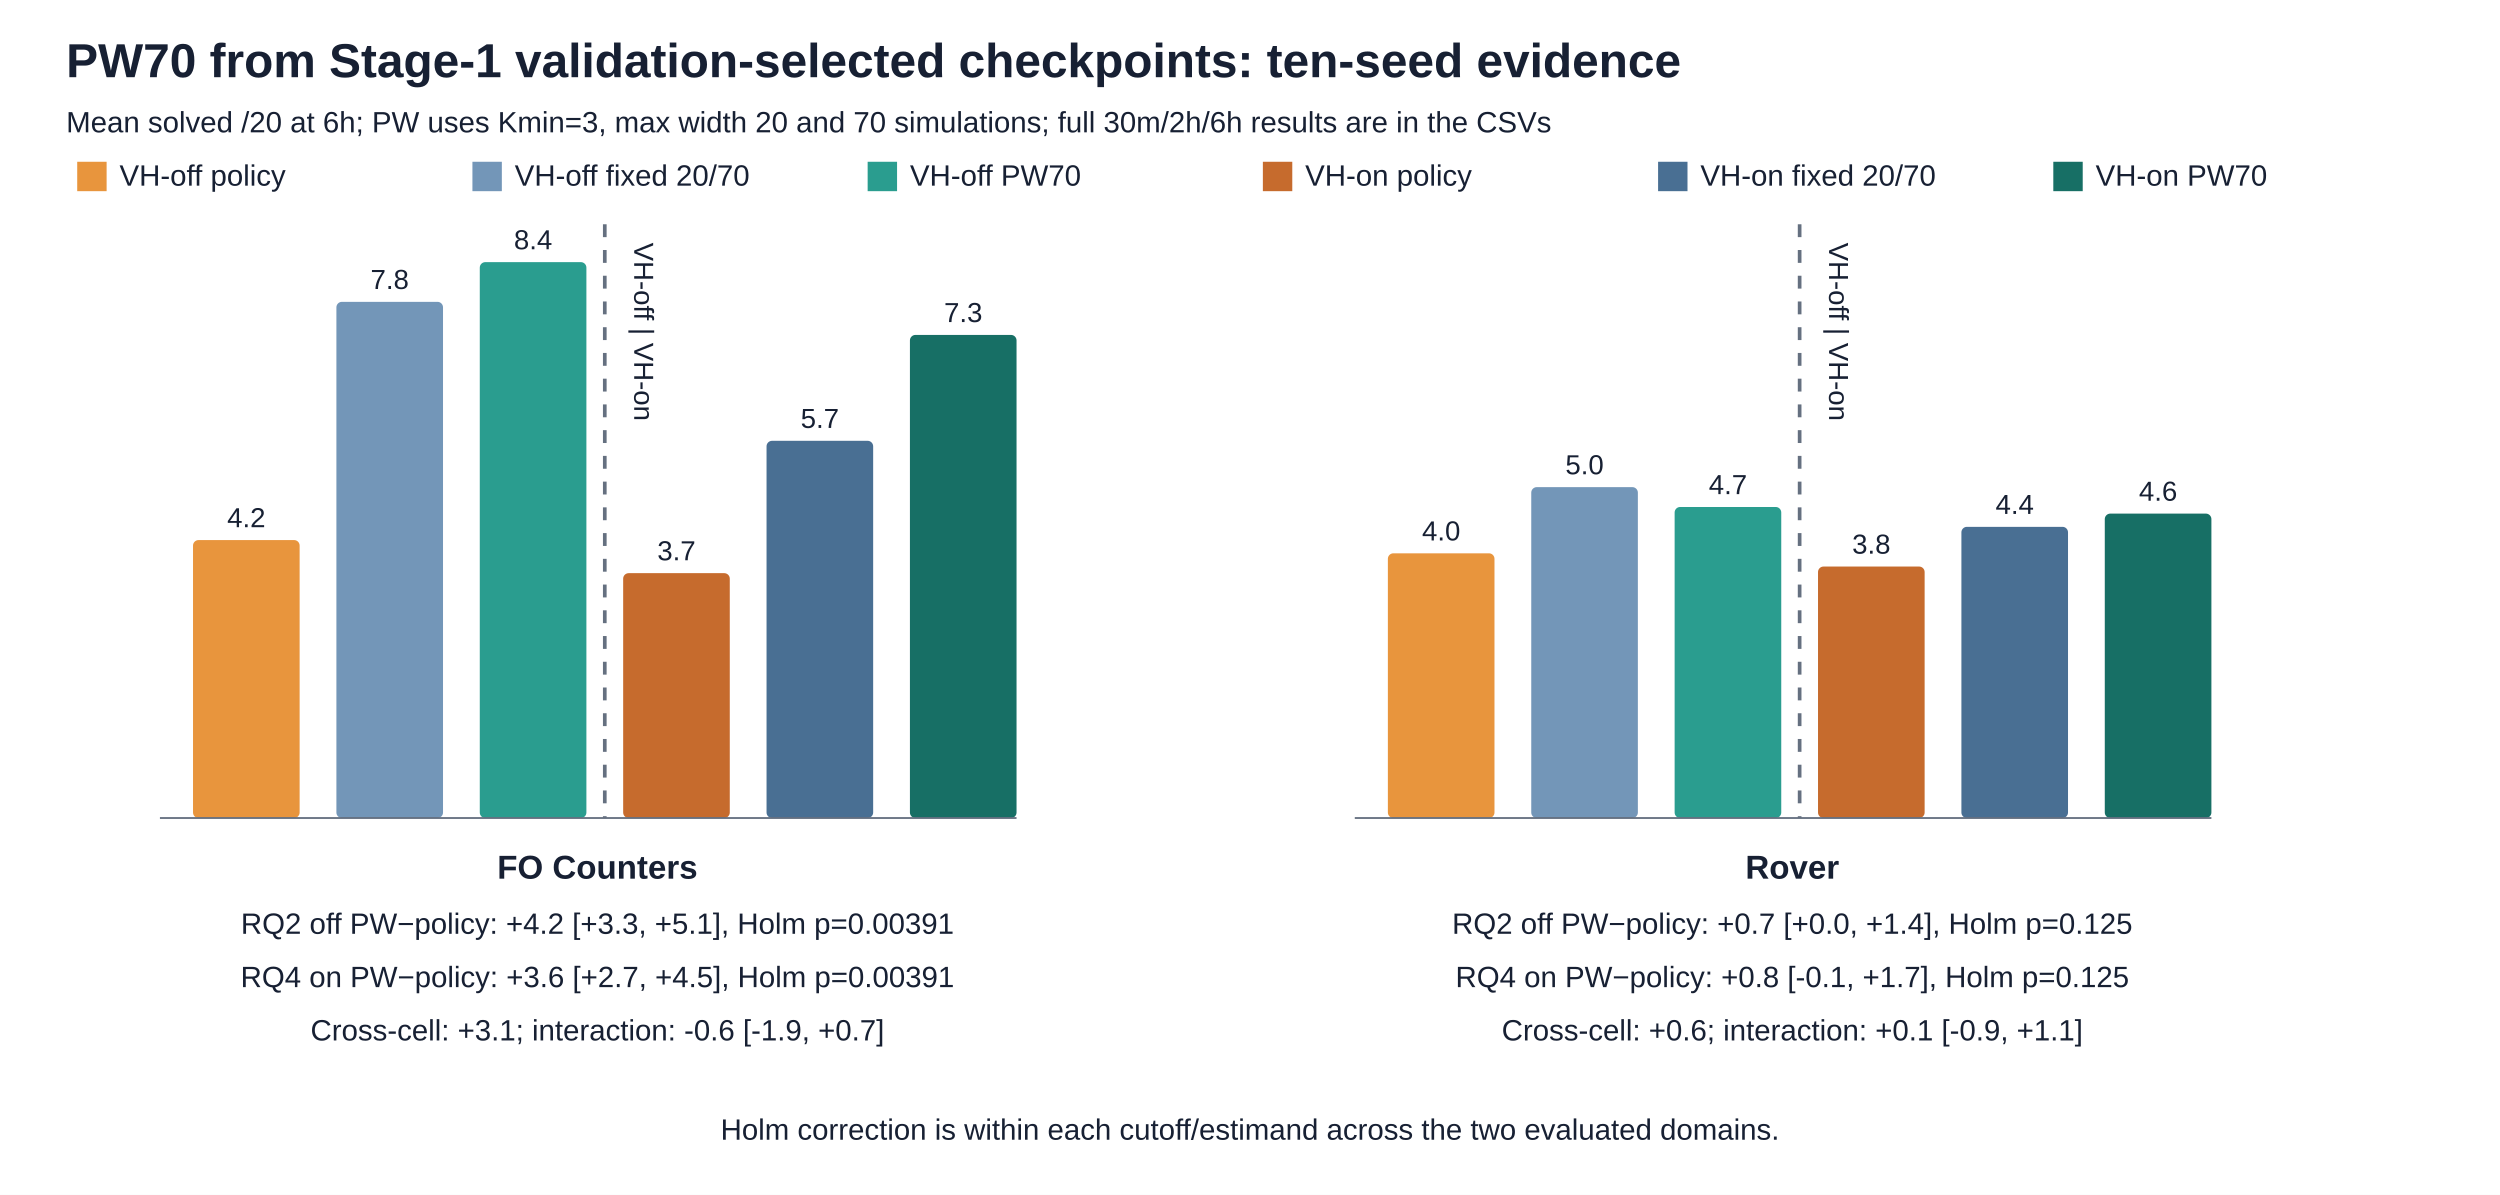
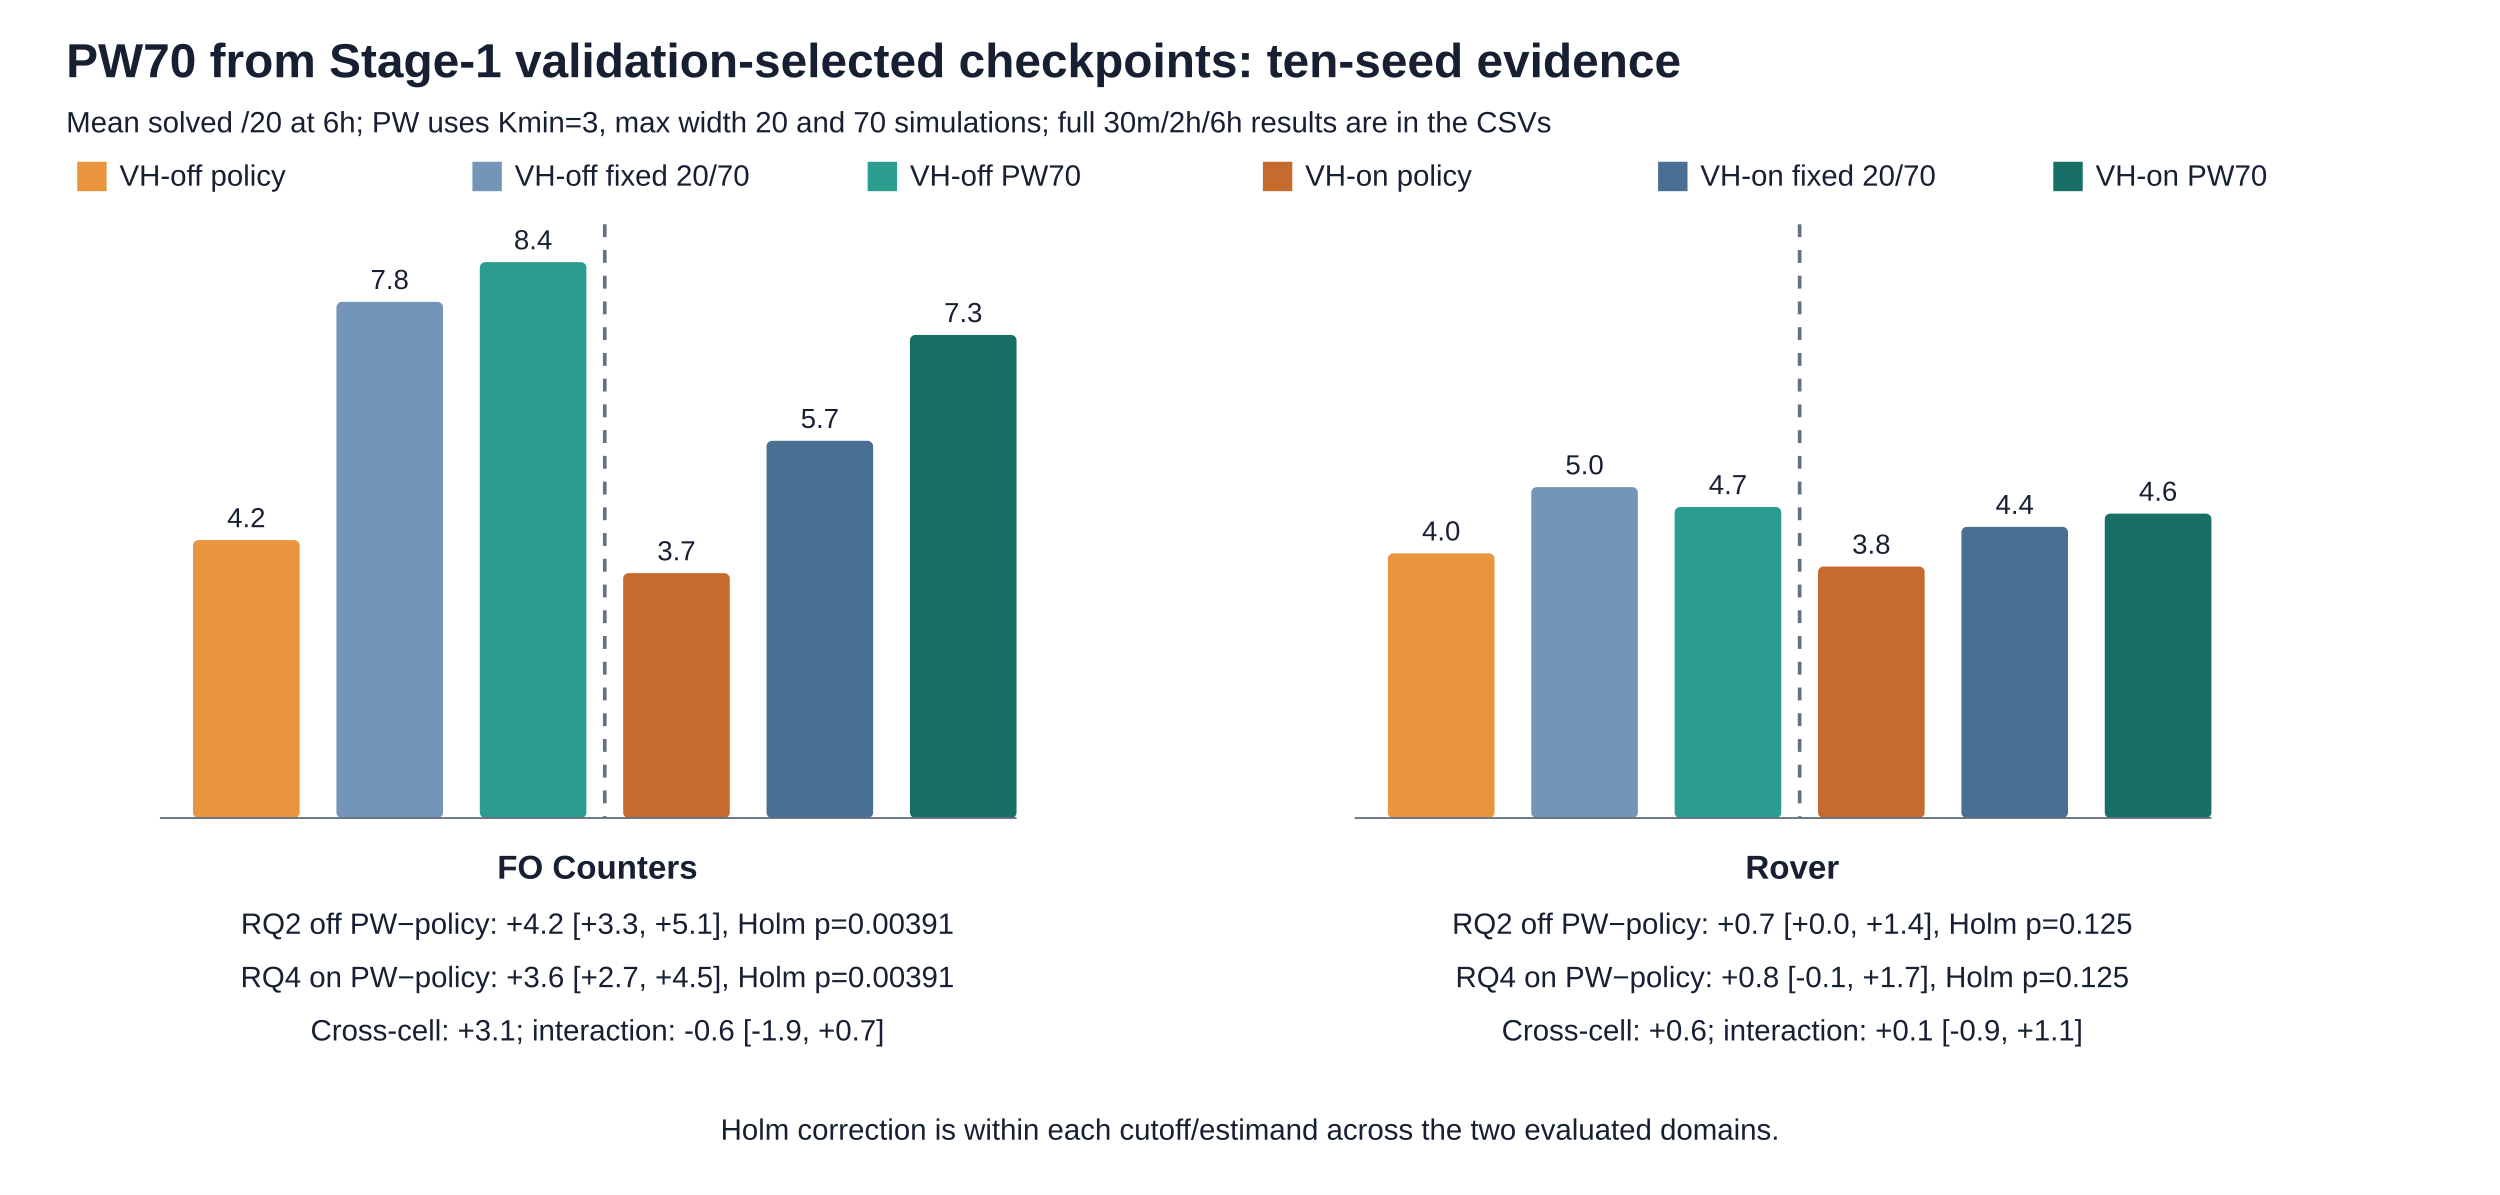
<svg xmlns="http://www.w3.org/2000/svg" width="1360" height="650" viewBox="0 0 1360 650">
  <style>text{font-family:Arial,sans-serif;fill:#172033}.title{font-size:26px;font-weight:700}.sub{font-size:16px}.label{font-size:18px;font-weight:700}.value{font-size:15px}</style>
  <rect width="100%" height="100%" fill="white" />
  <text x="36" y="42" class="title">PW70 from Stage-1 validation-selected checkpoints: ten-seed evidence</text>
  <text x="36" y="72" class="sub">Mean solved /20 at 6h; PW uses Kmin=3, max width 20 and 70 simulations; full 30m/2h/6h results are in the CSVs</text>
  <rect x="42" y="88" width="16" height="16" fill="#e8953d" />
  <text x="65" y="101" class="sub">VH-off policy</text>
  <rect x="257" y="88" width="16" height="16" fill="#7396b8" />
  <text x="280" y="101" class="sub">VH-off fixed 20/70</text>
  <rect x="472" y="88" width="16" height="16" fill="#2a9d8f" />
  <text x="495" y="101" class="sub">VH-off PW70</text>
  <rect x="687" y="88" width="16" height="16" fill="#c66b2d" />
  <text x="710" y="101" class="sub">VH-on policy</text>
  <rect x="902" y="88" width="16" height="16" fill="#496f93" />
  <text x="925" y="101" class="sub">VH-on fixed 20/70</text>
  <rect x="1117" y="88" width="16" height="16" fill="#176f65" />
  <text x="1140" y="101" class="sub">VH-on PW70</text>
  <rect x="105" y="293.8" width="58" height="151.2" fill="#e8953d" rx="3" />
  <text x="134" y="286.8" class="value" text-anchor="middle">4.2</text>
  <rect x="183" y="164.2" width="58" height="280.8" fill="#7396b8" rx="3" />
  <text x="212" y="157.2" class="value" text-anchor="middle">7.8</text>
  <rect x="261" y="142.6" width="58" height="302.4" fill="#2a9d8f" rx="3" />
  <text x="290" y="135.6" class="value" text-anchor="middle">8.4</text>
  <rect x="339" y="311.8" width="58" height="133.2" fill="#c66b2d" rx="3" />
  <text x="368" y="304.8" class="value" text-anchor="middle">3.7</text>
  <rect x="417" y="239.8" width="58" height="205.2" fill="#496f93" rx="3" />
  <text x="446" y="232.8" class="value" text-anchor="middle">5.7</text>
  <rect x="495" y="182.2" width="58" height="262.8" fill="#176f65" rx="3" />
  <text x="524" y="175.2" class="value" text-anchor="middle">7.3</text>
  <line x1="329" y1="122" x2="329" y2="445" stroke="#657080" stroke-width="2" stroke-dasharray="7 7" />
-   <text x="345" y="132" class="value" text-anchor="start" fill="#657080" transform="rotate(90 345 132)">VH-off | VH-on</text>
  <line x1="87" y1="445" x2="553" y2="445" stroke="#657080" />
  <text x="325" y="478" class="label" text-anchor="middle">FO Counters</text>
  <text x="325" y="508" class="sub" text-anchor="middle">RQ2 off PW−policy: +4.2 [+3.3, +5.1], Holm p=0.00391</text>
  <text x="325" y="537" class="sub" text-anchor="middle">RQ4 on PW−policy: +3.6 [+2.7, +4.5], Holm p=0.00391</text>
  <text x="325" y="566" class="sub" text-anchor="middle">Cross-cell: +3.1; interaction: -0.6 [-1.9, +0.7]</text>
  <rect x="755" y="301.0" width="58" height="144.0" fill="#e8953d" rx="3" />
  <text x="784" y="294.0" class="value" text-anchor="middle">4.0</text>
  <rect x="833" y="265.0" width="58" height="180.0" fill="#7396b8" rx="3" />
  <text x="862" y="258.0" class="value" text-anchor="middle">5.0</text>
  <rect x="911" y="275.8" width="58" height="169.2" fill="#2a9d8f" rx="3" />
  <text x="940" y="268.8" class="value" text-anchor="middle">4.7</text>
  <rect x="989" y="308.2" width="58" height="136.8" fill="#c66b2d" rx="3" />
  <text x="1018" y="301.2" class="value" text-anchor="middle">3.8</text>
  <rect x="1067" y="286.6" width="58" height="158.4" fill="#496f93" rx="3" />
  <text x="1096" y="279.6" class="value" text-anchor="middle">4.4</text>
  <rect x="1145" y="279.4" width="58" height="165.6" fill="#176f65" rx="3" />
  <text x="1174" y="272.4" class="value" text-anchor="middle">4.6</text>
  <line x1="979" y1="122" x2="979" y2="445" stroke="#657080" stroke-width="2" stroke-dasharray="7 7" />
-   <text x="995" y="132" class="value" text-anchor="start" fill="#657080" transform="rotate(90 995 132)">VH-off | VH-on</text>
  <line x1="737" y1="445" x2="1203" y2="445" stroke="#657080" />
  <text x="975" y="478" class="label" text-anchor="middle">Rover</text>
  <text x="975" y="508" class="sub" text-anchor="middle">RQ2 off PW−policy: +0.7 [+0.0, +1.4], Holm p=0.125</text>
  <text x="975" y="537" class="sub" text-anchor="middle">RQ4 on PW−policy: +0.8 [-0.1, +1.7], Holm p=0.125</text>
  <text x="975" y="566" class="sub" text-anchor="middle">Cross-cell: +0.6; interaction: +0.1 [-0.9, +1.1]</text>
  <text x="680" y="620" class="sub" text-anchor="middle">Holm correction is within each cutoff/estimand across the two evaluated domains.</text>
</svg>
